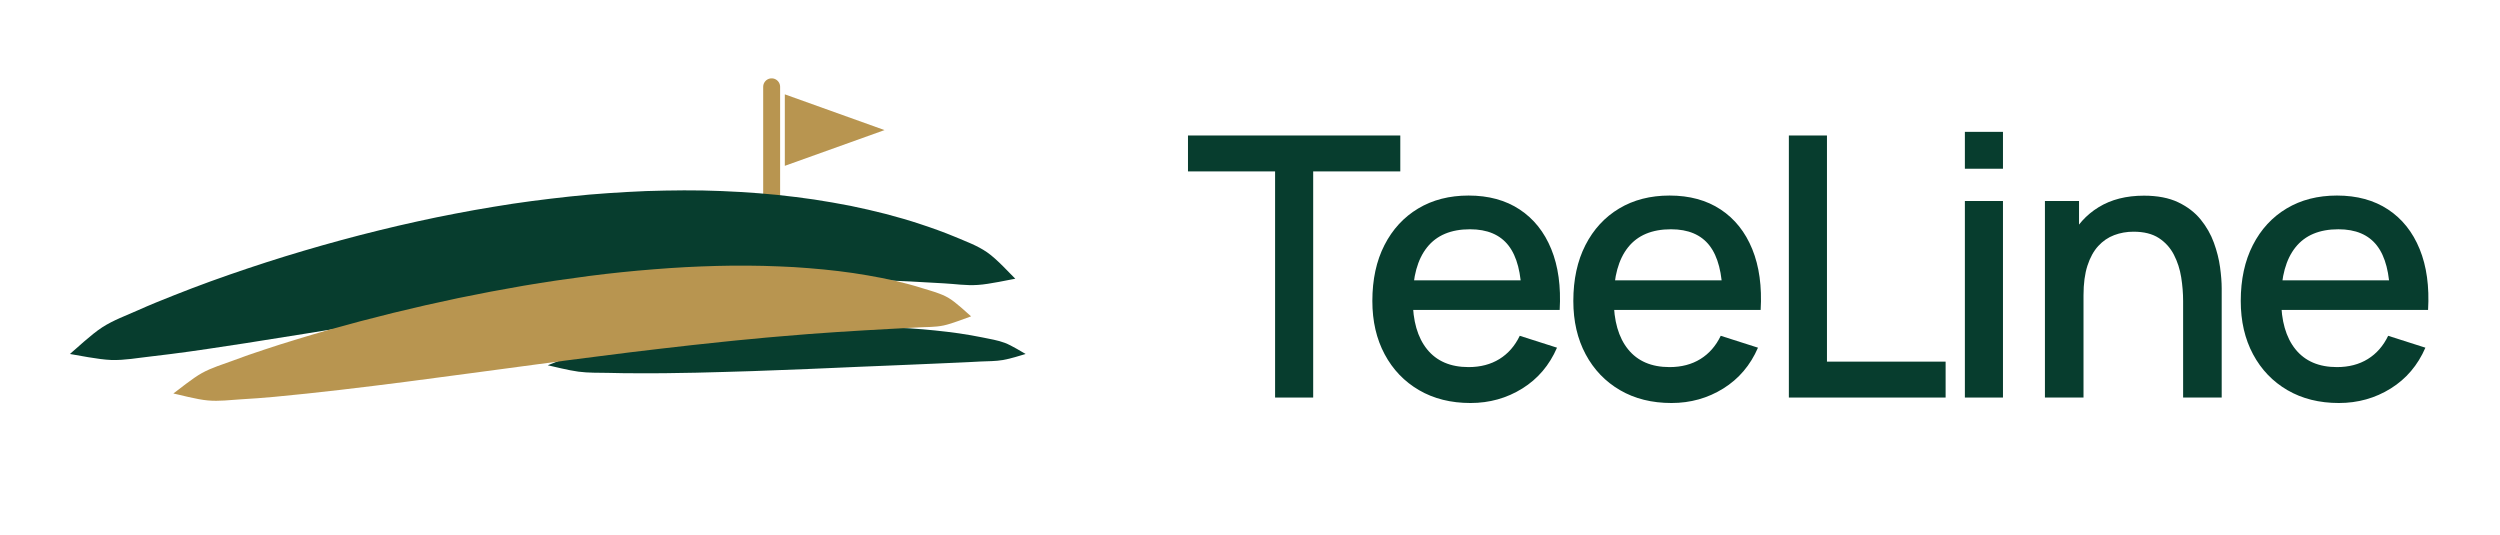
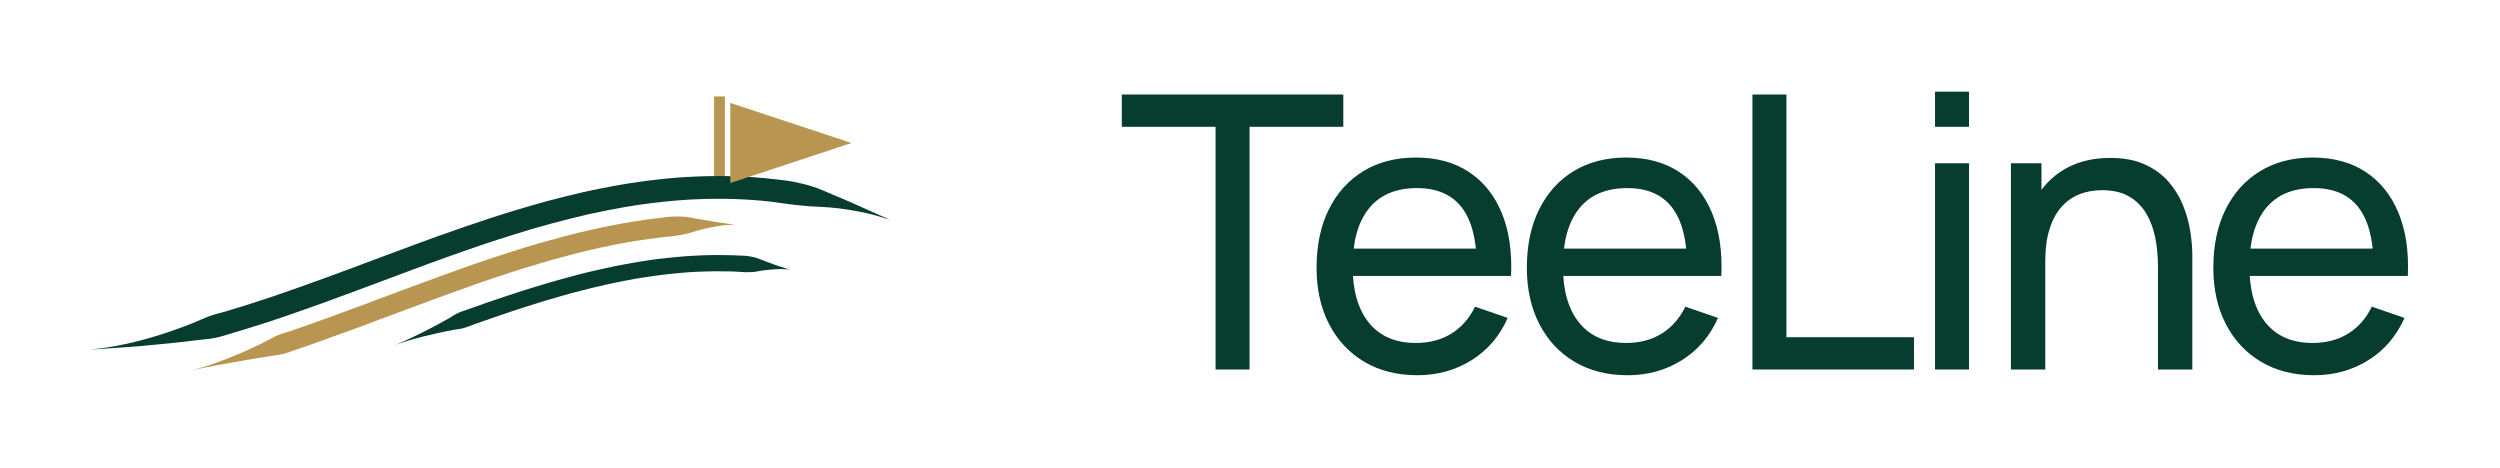
- <svg xmlns="http://www.w3.org/2000/svg" viewBox="0 0 1431 306" role="img" aria-labelledby="title">
-   <g transform="translate(40.0 40.000) scale(0.538462)">
-     <g>
-       <path d="M746 18v172" stroke="#B89550" stroke-width="18" stroke-linecap="round" />
-       <path d="M0.0 302.0 C7.4 303.1 29.9 307.9 44.2 308.4 C58.4 308.8 71.8 306.2 85.5 304.7 C99.2 303.2 112.9 301.3 126.5 299.5 C140.1 297.6 153.6 295.6 167.1 293.5 C180.7 291.5 194.2 289.4 207.6 287.2 C221.1 285.1 234.5 282.9 247.9 280.8 C261.3 278.6 274.7 276.5 288.1 274.3 C301.4 272.2 314.7 270.1 328.0 268.0 C341.2 265.9 354.4 263.8 367.6 261.8 C380.8 259.8 394.0 257.8 407.1 255.9 C420.2 253.9 433.2 252.0 446.2 250.2 C459.2 248.4 472.2 246.6 485.1 245.0 C498.0 243.3 510.9 241.7 523.7 240.1 C536.5 238.6 549.2 237.1 561.9 235.8 C574.7 234.4 587.3 233.1 599.9 232.0 C612.5 230.8 625.0 229.7 637.5 228.7 C650.0 227.7 662.4 226.8 674.8 226.1 C687.2 225.3 699.5 224.7 711.8 224.1 C724.1 223.6 736.3 223.1 748.5 222.8 C760.7 222.5 772.8 222.3 784.9 222.3 C797.0 222.2 809.0 222.3 821.0 222.5 C833.1 222.6 845.0 222.9 857.0 223.3 C869.0 223.8 880.9 224.3 892.9 224.9 C904.9 225.5 916.8 226.2 928.8 226.9 C940.9 227.5 952.5 229.5 965.2 228.6 C977.9 227.8 998.4 223.1 1005.0 222.0 L1005.0 222.0 1005.0 222.0 C1000.0 217.3 985.8 201.3 975.0 193.9 C964.3 186.5 952.2 182.3 940.5 177.3 C928.7 172.4 916.7 168.1 904.5 164.1 C892.3 160.0 880.0 156.5 867.5 153.2 C855.0 150.0 842.4 147.1 829.7 144.5 C816.9 142.0 804.1 139.8 791.2 137.8 C778.3 135.9 765.2 134.3 752.1 132.9 C739.1 131.6 725.9 130.6 712.7 129.8 C699.5 129.0 686.2 128.5 672.8 128.2 C659.5 128.0 646.1 128.0 632.7 128.3 C619.3 128.5 605.9 129.0 592.4 129.8 C578.9 130.5 565.4 131.5 551.9 132.6 C538.4 133.8 524.9 135.3 511.3 136.9 C497.8 138.5 484.2 140.3 470.7 142.3 C457.2 144.4 443.6 146.6 430.1 149.0 C416.5 151.4 403.0 154.1 389.5 156.8 C376.0 159.6 362.5 162.6 349.0 165.7 C335.6 168.8 322.1 172.2 308.7 175.6 C295.3 179.1 281.9 182.7 268.5 186.5 C255.2 190.3 241.9 194.2 228.6 198.3 C215.3 202.4 202.1 206.7 188.9 211.1 C175.8 215.5 162.6 220.1 149.6 224.8 C136.6 229.6 123.6 234.4 110.7 239.6 C97.8 244.7 84.9 249.9 72.2 255.6 C59.5 261.3 46.5 265.9 34.5 273.6 C22.5 281.3 5.8 297.3 0.0 302.0 Z" fill="#073D2E" />
-       <path d="M508.0 314.0 C513.4 315.1 529.8 319.4 540.6 320.8 C551.3 322.2 561.9 321.9 572.5 322.1 C583.0 322.4 593.5 322.5 604.0 322.5 C614.4 322.6 624.8 322.5 635.1 322.4 C645.4 322.2 655.7 322.1 665.8 321.9 C676.0 321.6 686.1 321.4 696.1 321.1 C706.1 320.8 716.0 320.5 725.9 320.2 C735.7 319.8 745.5 319.5 755.2 319.1 C764.8 318.7 774.4 318.4 783.9 318.0 C793.4 317.6 802.8 317.2 812.1 316.8 C821.4 316.4 830.5 316.0 839.6 315.6 C848.7 315.2 857.7 314.9 866.6 314.5 C875.5 314.1 884.3 313.7 892.9 313.4 C901.6 313.0 910.2 312.6 918.6 312.3 C927.1 311.9 935.4 311.6 943.7 311.2 C951.9 310.8 960.1 310.5 968.1 310.0 C976.2 309.6 984.0 309.8 992.0 308.4 C1000.0 307.1 1012.0 303.1 1016.0 302.0 L1016.0 302.0 1016.0 302.0 C1012.3 300.0 1001.5 293.1 993.9 290.2 C986.2 287.3 978.1 286.1 970.0 284.4 C961.9 282.7 953.7 281.4 945.3 280.1 C936.9 278.9 928.3 277.9 919.7 277.0 C911.1 276.1 902.3 275.4 893.4 274.8 C884.5 274.3 875.5 273.8 866.4 273.5 C857.3 273.2 848.1 273.0 838.9 273.0 C829.6 272.9 820.2 273.0 810.7 273.2 C801.3 273.3 791.7 273.6 782.1 274.0 C772.5 274.4 762.8 274.9 753.0 275.5 C743.2 276.1 733.4 276.8 723.5 277.6 C713.6 278.4 703.6 279.3 693.5 280.2 C683.5 281.2 673.4 282.3 663.2 283.4 C653.1 284.6 642.9 285.8 632.6 287.2 C622.4 288.5 612.1 289.9 601.7 291.5 C591.4 293.0 581.0 294.6 570.6 296.5 C560.1 298.3 549.6 299.6 539.2 302.5 C528.8 305.4 513.2 312.1 508.0 314.0 Z" fill="#073D2E" />
-       <path d="M110.0 344.0 C116.1 345.2 134.8 350.4 146.7 351.4 C158.7 352.5 170.2 350.9 181.9 350.2 C193.6 349.6 205.3 348.6 217.0 347.6 C228.7 346.5 240.3 345.3 252.0 344.1 C263.7 342.9 275.4 341.6 287.1 340.2 C298.7 338.9 310.4 337.4 322.1 336.0 C333.7 334.6 345.4 333.1 357.0 331.6 C368.6 330.1 380.2 328.5 391.8 327.0 C403.4 325.5 415.0 323.9 426.5 322.4 C438.0 320.9 449.5 319.3 460.9 317.8 C472.4 316.3 483.8 314.7 495.2 313.2 C506.5 311.7 517.8 310.2 529.1 308.7 C540.3 307.3 551.5 305.8 562.7 304.4 C573.8 303.0 584.9 301.6 595.9 300.2 C606.9 298.9 617.9 297.6 628.7 296.3 C639.6 295.0 650.4 293.8 661.1 292.6 C671.8 291.4 682.4 290.3 693.0 289.2 C703.5 288.1 714.0 287.0 724.4 286.1 C734.7 285.1 745.0 284.1 755.2 283.3 C765.4 282.4 775.5 281.6 785.5 280.8 C795.5 280.1 805.4 279.4 815.2 278.7 C825.0 278.1 834.7 277.5 844.3 276.9 C853.9 276.3 863.4 275.8 872.9 275.3 C882.3 274.8 891.7 274.4 901.0 273.8 C910.3 273.2 919.3 273.7 928.8 271.7 C938.3 269.7 953.1 263.6 958.0 262.0 L958.0 262.0 958.0 262.0 C954.0 258.7 942.3 247.2 933.7 242.2 C925.1 237.3 915.6 235.0 906.3 232.1 C896.9 229.1 887.3 226.6 877.6 224.3 C867.8 222.1 857.9 220.1 847.8 218.4 C837.7 216.6 827.5 215.2 817.1 213.9 C806.8 212.7 796.3 211.6 785.7 210.8 C775.2 209.9 764.5 209.3 753.7 208.9 C742.9 208.4 732.0 208.2 721.0 208.1 C710.1 208.0 699.0 208.1 687.9 208.4 C676.8 208.7 665.6 209.1 654.4 209.7 C643.1 210.3 631.8 211.1 620.5 212.0 C609.1 212.9 597.7 213.9 586.3 215.1 C574.8 216.3 563.3 217.6 551.8 219.1 C540.3 220.6 528.8 222.2 517.2 223.9 C505.6 225.6 494.0 227.5 482.5 229.4 C470.9 231.4 459.2 233.5 447.6 235.7 C436.0 237.9 424.4 240.2 412.8 242.6 C401.2 245.1 389.6 247.6 378.0 250.2 C366.4 252.9 354.9 255.6 343.3 258.4 C331.8 261.3 320.2 264.2 308.8 267.2 C297.3 270.3 285.8 273.4 274.4 276.6 C263.0 279.9 251.6 283.2 240.3 286.7 C229.0 290.1 217.7 293.7 206.6 297.4 C195.4 301.1 184.2 304.9 173.2 309.1 C162.2 313.2 151.1 316.4 140.5 322.2 C130.0 328.0 115.1 340.4 110.0 344.0 Z" fill="#B89550" />
-       <path d="M760 26 L866 64 L760 102 Z" fill="#B89550" />
-     </g>
+ <svg xmlns="http://www.w3.org/2000/svg" viewBox="0 0 1091 204" role="img" aria-labelledby="title">
+   <g transform="translate(38.961 10.926) scale(0.472216)" fill="none">
+     <path d="M582.4 66.0v86" stroke="#B89550" stroke-width="10" stroke-linecap="butt" />
+     <path d="M0.0 300.0 C2.7 299.8 10.9 299.3 16.4 298.9 C21.9 298.6 27.4 298.2 32.9 297.8 C38.4 297.4 43.9 297.0 49.4 296.5 C55.0 296.0 60.5 295.5 66.1 294.9 C71.7 294.4 77.3 293.8 82.9 293.2 C88.5 292.5 94.1 291.9 99.8 291.2 C105.4 290.5 111.2 290.2 116.8 289.0 C122.3 287.9 127.7 286.0 133.2 284.4 C138.7 282.8 144.1 281.1 149.6 279.4 C155.0 277.7 160.5 276.0 166.0 274.2 C171.4 272.4 176.9 270.5 182.3 268.7 C187.8 266.8 193.2 264.9 198.6 263.0 C204.1 261.1 209.5 259.1 215.0 257.2 C220.4 255.2 225.9 253.2 231.3 251.2 C236.7 249.2 242.2 247.2 247.6 245.2 C253.1 243.1 258.5 241.1 263.9 239.1 C269.4 237.0 274.8 235.0 280.3 233.0 C285.7 230.9 291.2 228.9 296.6 226.9 C302.0 224.8 307.5 222.8 313.0 220.8 C318.4 218.8 323.9 216.9 329.3 214.9 C334.8 212.9 340.2 211.0 345.7 209.1 C351.2 207.2 356.6 205.3 362.1 203.4 C367.6 201.6 373.1 199.8 378.5 198.0 C384.0 196.2 389.5 194.5 395.0 192.8 C400.5 191.1 406.0 189.4 411.5 187.8 C417.0 186.2 422.5 184.7 428.0 183.2 C433.6 181.7 439.1 180.3 444.6 178.9 C450.1 177.5 455.7 176.2 461.2 174.9 C466.8 173.7 472.3 172.5 477.9 171.4 C483.4 170.3 489.0 169.3 494.6 168.3 C500.2 167.3 505.7 166.5 511.3 165.7 C516.9 164.9 522.5 164.2 528.2 163.6 C533.8 162.9 539.4 162.4 545.0 162.0 C550.7 161.5 556.3 161.2 562.0 161.0 C567.6 160.7 573.3 160.6 579.0 160.6 C584.6 160.5 590.3 160.6 596.0 160.8 C601.8 161.0 607.5 161.3 613.2 161.7 C618.9 162.1 624.7 162.6 630.5 163.3 C636.2 164.0 642.0 165.0 647.8 165.7 C653.6 166.4 659.5 167.0 665.5 167.5 C671.5 168.0 677.7 168.0 683.8 168.5 C690.0 169.0 696.2 169.8 702.4 170.8 C708.7 171.8 715.0 173.0 721.2 174.5 C727.5 176.0 736.9 179.1 740.0 180.0 L740.0 180.0 740.0 180.0 C737.0 178.7 728.0 174.7 722.1 172.0 C716.1 169.4 710.3 166.7 704.4 164.1 C698.5 161.5 692.7 159.0 686.8 156.6 C680.9 154.1 675.1 151.4 669.1 149.5 C663.2 147.5 657.1 146.1 651.1 144.9 C645.0 143.7 638.9 143.1 632.8 142.4 C626.8 141.7 620.8 141.2 614.7 140.7 C608.7 140.3 602.7 140.0 596.7 139.8 C590.8 139.6 584.8 139.5 578.9 139.6 C572.9 139.6 567.0 139.7 561.1 140.0 C555.2 140.2 549.3 140.6 543.4 141.0 C537.5 141.5 531.7 142.0 525.9 142.7 C520.0 143.3 514.2 144.1 508.4 144.9 C502.6 145.7 496.8 146.6 491.0 147.6 C485.3 148.6 479.5 149.7 473.8 150.8 C468.0 151.9 462.3 153.2 456.6 154.4 C450.9 155.7 445.2 157.1 439.5 158.5 C433.9 159.9 428.2 161.4 422.5 162.9 C416.9 164.4 411.3 166.0 405.6 167.7 C400.0 169.3 394.4 171.0 388.8 172.7 C383.2 174.4 377.6 176.2 372.1 178.0 C366.5 179.8 360.9 181.7 355.4 183.6 C349.8 185.4 344.3 187.3 338.8 189.3 C333.2 191.2 327.7 193.2 322.2 195.1 C316.7 197.1 311.2 199.1 305.7 201.1 C300.2 203.1 294.8 205.2 289.3 207.2 C283.8 209.2 278.4 211.2 272.9 213.3 C267.5 215.3 262.0 217.4 256.6 219.4 C251.1 221.4 245.7 223.5 240.3 225.5 C234.9 227.5 229.4 229.5 224.0 231.5 C218.6 233.5 213.2 235.5 207.8 237.4 C202.4 239.4 197.0 241.3 191.6 243.2 C186.3 245.1 180.9 247.0 175.5 248.8 C170.1 250.7 164.8 252.5 159.4 254.2 C154.0 256.0 148.7 257.7 143.3 259.4 C137.9 261.1 132.6 262.7 127.2 264.3 C121.9 265.9 116.5 267.1 111.2 269.0 C106.0 270.8 100.9 273.4 95.8 275.4 C90.6 277.5 85.4 279.5 80.1 281.3 C74.9 283.2 69.7 284.9 64.4 286.6 C59.1 288.2 53.8 289.8 48.5 291.2 C43.2 292.6 37.8 293.9 32.5 295.0 C27.1 296.2 21.7 297.2 16.3 298.0 C10.9 298.9 2.7 299.7 0.0 300.0 Z" fill="#073D2E" />
+     <path d="M282.2 295.8 C283.7 295.3 288.1 293.7 291.1 292.8 C294.1 291.8 297.1 291.0 300.1 290.1 C303.2 289.3 306.2 288.5 309.2 287.7 C312.3 286.9 315.3 286.2 318.4 285.5 C321.4 284.8 324.5 284.1 327.5 283.5 C330.6 282.9 333.6 282.3 336.7 281.7 C339.7 281.1 342.9 280.9 345.9 280.1 C348.8 279.3 351.6 278.1 354.5 277.0 C357.4 276.0 360.2 275.0 363.1 274.0 C365.9 273.0 368.8 272.0 371.6 271.0 C374.5 270.0 377.3 269.1 380.1 268.1 C382.9 267.1 385.8 266.2 388.6 265.2 C391.4 264.3 394.2 263.4 397.0 262.4 C399.9 261.5 402.7 260.6 405.5 259.7 C408.3 258.8 411.1 258.0 413.8 257.1 C416.6 256.2 419.4 255.4 422.2 254.5 C425.0 253.7 427.8 252.9 430.5 252.1 C433.3 251.3 436.1 250.5 438.8 249.7 C441.6 248.9 444.3 248.2 447.1 247.4 C449.8 246.7 452.6 246.0 455.3 245.3 C458.1 244.6 460.8 243.9 463.5 243.2 C466.3 242.5 469.0 241.9 471.7 241.3 C474.4 240.6 477.1 240.0 479.9 239.4 C482.6 238.8 485.3 238.3 488.0 237.7 C490.7 237.2 493.4 236.6 496.1 236.1 C498.8 235.6 501.4 235.1 504.1 234.6 C506.8 234.2 509.5 233.7 512.2 233.3 C514.8 232.9 517.5 232.5 520.2 232.1 C522.8 231.7 525.5 231.4 528.1 231.0 C530.8 230.7 533.4 230.4 536.1 230.1 C538.7 229.8 541.4 229.5 544.0 229.3 C546.7 229.0 549.3 228.8 551.9 228.6 C554.6 228.4 557.2 228.3 559.8 228.1 C562.4 228.0 565.1 227.9 567.7 227.8 C570.3 227.7 572.9 227.6 575.5 227.6 C578.2 227.6 580.8 227.5 583.4 227.6 C586.0 227.6 588.6 227.6 591.2 227.7 C593.8 227.7 596.4 227.8 599.1 228.0 C601.7 228.1 604.3 228.4 606.9 228.4 C609.5 228.4 612.1 228.4 614.8 228.1 C617.5 227.8 620.2 227.1 622.9 226.7 C625.6 226.4 628.3 226.1 631.1 225.9 C633.8 225.6 636.6 225.5 639.3 225.5 C642.0 225.5 646.1 225.9 647.5 226.0 L647.5 226.0 647.5 226.0 C646.2 225.6 642.2 224.5 639.6 223.6 C637.0 222.8 634.4 221.9 631.8 220.9 C629.1 220.0 626.5 219.0 623.9 218.0 C621.3 217.0 618.7 215.8 616.0 215.0 C613.3 214.3 610.6 213.8 607.9 213.4 C605.2 213.1 602.5 213.1 599.8 213.0 C597.0 212.8 594.3 212.7 591.6 212.7 C588.9 212.6 586.2 212.6 583.5 212.6 C580.8 212.5 578.0 212.6 575.3 212.6 C572.6 212.6 569.9 212.7 567.2 212.8 C564.4 212.9 561.7 213.0 559.0 213.2 C556.3 213.3 553.6 213.5 550.8 213.7 C548.1 213.9 545.4 214.1 542.7 214.4 C539.9 214.6 537.2 214.9 534.5 215.2 C531.7 215.5 529.0 215.8 526.3 216.1 C523.5 216.5 520.8 216.9 518.0 217.2 C515.3 217.6 512.5 218.1 509.8 218.5 C507.0 218.9 504.3 219.4 501.5 219.9 C498.8 220.4 496.0 220.9 493.3 221.4 C490.5 221.9 487.7 222.5 485.0 223.0 C482.2 223.6 479.4 224.2 476.7 224.8 C473.9 225.4 471.1 226.0 468.3 226.7 C465.5 227.3 462.8 228.0 460.0 228.6 C457.2 229.3 454.4 230.0 451.6 230.7 C448.8 231.5 446.0 232.2 443.2 233.0 C440.4 233.7 437.6 234.5 434.8 235.3 C432.0 236.1 429.2 236.9 426.3 237.7 C423.5 238.5 420.7 239.3 417.9 240.2 C415.1 241.0 412.2 241.9 409.4 242.8 C406.6 243.6 403.7 244.5 400.9 245.4 C398.1 246.3 395.2 247.3 392.4 248.2 C389.5 249.1 386.7 250.0 383.8 251.0 C381.0 252.0 378.1 252.9 375.3 253.9 C372.4 254.9 369.6 255.9 366.7 256.8 C363.8 257.8 361.0 258.8 358.1 259.9 C355.2 260.9 352.3 261.9 349.4 262.9 C346.6 264.0 343.6 264.8 340.8 266.1 C338.0 267.4 335.4 269.2 332.7 270.8 C330.0 272.3 327.2 273.9 324.5 275.4 C321.8 276.9 319.0 278.3 316.2 279.8 C313.5 281.3 310.7 282.7 307.9 284.1 C305.1 285.5 302.3 286.9 299.4 288.2 C296.6 289.6 293.8 290.9 290.9 292.2 C288.0 293.4 283.6 295.2 282.2 295.8 Z" fill="#073D2E" />
+     <path d="M93.9 319.3 C95.9 318.8 101.9 317.5 105.9 316.7 C109.9 315.9 113.9 315.2 117.9 314.4 C122.0 313.7 126.0 312.9 130.1 312.2 C134.1 311.5 138.2 310.8 142.2 310.1 C146.3 309.4 150.4 308.7 154.5 308.0 C158.6 307.3 162.7 306.6 166.8 306.0 C170.9 305.3 175.1 304.9 179.1 304.0 C183.1 303.0 186.9 301.4 190.8 300.1 C194.7 298.8 198.6 297.4 202.5 296.1 C206.4 294.7 210.2 293.4 214.1 292.0 C218.0 290.6 221.8 289.2 225.7 287.8 C229.6 286.4 233.4 285.0 237.3 283.6 C241.1 282.2 244.9 280.8 248.8 279.4 C252.6 278.0 256.4 276.5 260.3 275.1 C264.1 273.7 267.9 272.3 271.7 270.8 C275.5 269.4 279.4 268.0 283.2 266.6 C287.0 265.1 290.8 263.7 294.6 262.3 C298.4 260.9 302.2 259.5 306.0 258.1 C309.7 256.7 313.5 255.3 317.3 253.9 C321.1 252.5 324.9 251.1 328.7 249.7 C332.4 248.3 336.2 247.0 340.0 245.6 C343.7 244.3 347.5 242.9 351.3 241.6 C355.0 240.3 358.8 238.9 362.6 237.6 C366.3 236.3 370.1 235.1 373.8 233.8 C377.6 232.5 381.3 231.3 385.1 230.1 C388.8 228.8 392.5 227.6 396.3 226.4 C400.0 225.3 403.7 224.1 407.5 223.0 C411.2 221.8 414.9 220.7 418.7 219.6 C422.4 218.5 426.1 217.4 429.8 216.4 C433.6 215.4 437.3 214.3 441.0 213.4 C444.7 212.4 448.4 211.4 452.1 210.5 C455.9 209.6 459.6 208.7 463.3 207.8 C467.0 206.9 470.7 206.1 474.4 205.3 C478.1 204.5 481.8 203.7 485.5 203.0 C489.2 202.3 492.9 201.6 496.6 200.9 C500.3 200.3 504.0 199.7 507.7 199.1 C511.4 198.5 515.1 198.0 518.8 197.5 C522.4 197.0 526.1 196.5 529.8 196.1 C533.5 195.6 537.2 195.5 540.9 194.9 C544.6 194.4 548.2 193.8 551.9 192.9 C555.5 192.1 559.2 190.7 562.9 189.7 C566.5 188.7 570.2 187.8 574.0 187.1 C577.7 186.3 581.5 185.7 585.2 185.2 C589.0 184.7 594.7 184.5 596.6 184.3 L596.6 184.3 596.6 184.3 C594.7 184.1 589.0 183.5 585.2 182.9 C581.5 182.4 577.7 181.8 573.9 181.1 C570.1 180.5 566.2 179.8 562.4 179.2 C558.6 178.5 554.7 177.6 550.8 177.2 C547.0 176.9 543.1 176.8 539.2 177.0 C535.4 177.2 531.6 177.7 527.8 178.2 C524.0 178.6 520.1 179.1 516.3 179.6 C512.5 180.1 508.7 180.7 504.9 181.3 C501.1 181.9 497.3 182.5 493.4 183.2 C489.6 183.9 485.8 184.6 482.0 185.4 C478.2 186.1 474.4 186.9 470.6 187.7 C466.8 188.5 463.0 189.4 459.2 190.3 C455.4 191.2 451.6 192.1 447.8 193.0 C444.0 194.0 440.2 195.0 436.4 196.0 C432.6 197.0 428.8 198.0 425.0 199.1 C421.2 200.1 417.4 201.2 413.6 202.3 C409.8 203.4 406.0 204.6 402.2 205.7 C398.4 206.9 394.6 208.1 390.8 209.3 C387.0 210.5 383.2 211.7 379.4 213.0 C375.7 214.2 371.9 215.5 368.1 216.7 C364.3 218.0 360.5 219.3 356.7 220.6 C352.9 221.9 349.1 223.3 345.3 224.6 C341.5 225.9 337.7 227.3 333.9 228.7 C330.1 230.0 326.3 231.4 322.5 232.8 C318.7 234.2 314.9 235.6 311.1 237.0 C307.3 238.4 303.5 239.8 299.7 241.2 C295.9 242.6 292.1 244.0 288.3 245.4 C284.5 246.9 280.7 248.3 276.9 249.7 C273.0 251.1 269.2 252.6 265.4 254.0 C261.6 255.4 257.8 256.8 254.0 258.3 C250.2 259.7 246.3 261.1 242.5 262.5 C238.7 263.9 234.9 265.3 231.1 266.7 C227.2 268.1 223.4 269.5 219.6 270.9 C215.7 272.3 211.9 273.7 208.1 275.0 C204.2 276.4 200.4 277.8 196.6 279.1 C192.7 280.4 188.9 281.8 185.0 283.1 C181.2 284.4 177.2 285.4 173.5 287.0 C169.7 288.6 166.2 290.8 162.5 292.7 C158.8 294.5 155.1 296.3 151.4 298.0 C147.7 299.8 143.9 301.5 140.2 303.1 C136.4 304.7 132.6 306.3 128.8 307.8 C125.0 309.3 121.2 310.7 117.3 312.1 C113.5 313.5 109.6 314.8 105.7 316.0 C101.8 317.2 95.8 318.7 93.9 319.3 Z" fill="#B89550" />
+     <path d="M592.4 72.0 L704.4 109.0 L592.4 146.0 Z" fill="#B89550" />
  </g>
  <g fill="#073D2E">
-     <path d="M498.67 0.00V1242.66H20.00V1440.00H1186.67V1242.66H708.00V0.00Z" transform="translate(677.917 227.556) scale(0.104167 -0.104167)" />
-     <path d="M619.33 -30.00Q457.67 -30.00 336.50 40.67Q215.33 111.33 147.67 237.67Q80.00 364.00 80.00 530.67Q80.00 707.67 146.50 837.67Q213.00 967.67 331.83 1038.83Q450.67 1110.00 608.67 1110.00Q773.67 1110.00 889.67 1033.33Q1005.67 956.67 1063.17 815.67Q1120.67 674.67 1109.33 481.33H900.00V557.33Q898.00 745.00 828.50 834.83Q759.00 924.66 616.67 924.66Q460.00 924.66 381.00 825.83Q302.00 727.00 302.00 540.00Q302.00 362.33 381.00 264.84Q460.00 167.34 608.67 167.34Q706.67 167.34 778.33 211.67Q850.00 256.00 890.00 339.33L1094.67 274.00Q1032.00 129.33 904.00 49.67Q776.00 -30.00 619.33 -30.00ZM234.00 481.33V644.00H1004.67V481.33Z" transform="translate(777.201 227.556) scale(0.104167 -0.104167)" />
-     <path d="M619.33 -30.00Q457.67 -30.00 336.50 40.67Q215.33 111.33 147.67 237.67Q80.00 364.00 80.00 530.67Q80.00 707.67 146.50 837.67Q213.00 967.67 331.83 1038.83Q450.67 1110.00 608.67 1110.00Q773.67 1110.00 889.67 1033.33Q1005.67 956.67 1063.17 815.67Q1120.67 674.67 1109.33 481.33H900.00V557.33Q898.00 745.00 828.50 834.83Q759.00 924.66 616.67 924.66Q460.00 924.66 381.00 825.83Q302.00 727.00 302.00 540.00Q302.00 362.33 381.00 264.84Q460.00 167.34 608.67 167.34Q706.67 167.34 778.33 211.67Q850.00 256.00 890.00 339.33L1094.67 274.00Q1032.00 129.33 904.00 49.67Q776.00 -30.00 619.33 -30.00ZM234.00 481.33V644.00H1004.67V481.33Z" transform="translate(892.240 227.556) scale(0.104167 -0.104167)" />
-     <path d="M160.00 0.00V1440.00H369.34V197.34H1021.34V0.00Z" transform="translate(1007.279 227.556) scale(0.104167 -0.104167)" />
-     <path d="M160.00 1257.33V1460.00H369.34V1257.33ZM160.00 0.00V1080.00H369.34V0.00Z" transform="translate(1108.027 227.556) scale(0.104167 -0.104167)" />
-     <path d="M898.00 0.00V530.67Q898.00 594.00 887.50 660.50Q877.00 727.00 847.67 784.16Q818.33 841.33 764.83 876.33Q711.33 911.33 625.33 911.33Q569.00 911.33 519.17 892.50Q469.34 873.66 431.67 832.66Q394.00 791.67 372.34 725.00Q350.67 658.33 350.67 562.00L220.67 610.67Q220.67 757.67 275.67 870.17Q330.67 982.67 433.84 1046.00Q537.00 1109.33 682.67 1109.33Q794.67 1109.33 870.84 1073.00Q947.00 1036.67 994.50 978.17Q1042.00 919.67 1067.00 851.00Q1092.00 782.33 1101.00 716.17Q1110.00 650.00 1110.00 600.00V0.00ZM138.67 0.00V1080.00H326.00V768.00H350.67V0.00Z" transform="translate(1156.074 227.556) scale(0.104167 -0.104167)" />
-     <path d="M619.33 -30.00Q457.67 -30.00 336.50 40.67Q215.33 111.33 147.67 237.67Q80.00 364.00 80.00 530.67Q80.00 707.67 146.50 837.67Q213.00 967.67 331.83 1038.83Q450.67 1110.00 608.67 1110.00Q773.67 1110.00 889.67 1033.33Q1005.67 956.67 1063.17 815.67Q1120.67 674.67 1109.33 481.33H900.00V557.33Q898.00 745.00 828.50 834.83Q759.00 924.66 616.67 924.66Q460.00 924.66 381.00 825.83Q302.00 727.00 302.00 540.00Q302.00 362.33 381.00 264.84Q460.00 167.34 608.67 167.34Q706.67 167.34 778.33 211.67Q850.00 256.00 890.00 339.33L1094.67 274.00Q1032.00 129.33 904.00 49.67Q776.00 -30.00 619.33 -30.00ZM234.00 481.33V644.00H1004.67V481.33Z" transform="translate(1274.271 227.556) scale(0.104167 -0.104167)" />
+     <path d="M511.00 0.00V1271.00H20.00V1440.00H1180.00V1271.00H689.00V0.00Z" transform="translate(487.883 161.250) scale(0.083333 -0.083333)" />
+     <path d="M608.00 -30.00Q448.50 -30.00 330.00 40.25Q211.50 110.50 145.75 237.25Q80.00 364.00 80.00 533.00Q80.00 710.00 144.75 839.50Q209.50 969.00 326.25 1039.50Q443.00 1110.00 600.00 1110.00Q762.50 1110.00 877.00 1035.00Q991.50 960.00 1049.25 821.00Q1107.00 682.00 1098.50 490.00H919.00V554.00Q916.00 753.00 838.00 851.50Q760.00 950.00 606.00 950.00Q440.50 950.00 354.75 844.00Q269.00 738.00 269.00 540.00Q269.00 349.00 354.75 244.00Q440.50 139.00 600.00 139.00Q707.00 139.00 786.00 188.00Q865.00 237.00 910.00 329.00L1081.00 270.00Q1017.50 127.00 891.25 48.50Q765.00 -30.00 608.00 -30.00ZM209.00 490.00V633.00H1007.00V490.00Z" transform="translate(567.883 161.250) scale(0.083333 -0.083333)" />
+     <path d="M608.00 -30.00Q448.50 -30.00 330.00 40.25Q211.50 110.50 145.75 237.25Q80.00 364.00 80.00 533.00Q80.00 710.00 144.75 839.50Q209.50 969.00 326.25 1039.50Q443.00 1110.00 600.00 1110.00Q762.50 1110.00 877.00 1035.00Q991.50 960.00 1049.25 821.00Q1107.00 682.00 1098.50 490.00H919.00V554.00Q916.00 753.00 838.00 851.50Q760.00 950.00 606.00 950.00Q440.50 950.00 354.75 844.00Q269.00 738.00 269.00 540.00Q269.00 349.00 354.75 244.00Q440.50 139.00 600.00 139.00Q707.00 139.00 786.00 188.00Q865.00 237.00 910.00 329.00L1081.00 270.00Q1017.50 127.00 891.25 48.50Q765.00 -30.00 608.00 -30.00ZM209.00 490.00V633.00H1007.00V490.00Z" transform="translate(659.654 161.250) scale(0.083333 -0.083333)" />
+     <path d="M160.00 0.00V1440.00H338.00V169.00H1006.00V0.00Z" transform="translate(751.425 161.250) scale(0.083333 -0.083333)" />
+     <path d="M160.00 1271.00V1455.00H338.00V1271.00ZM160.00 0.00V1080.00H338.00V0.00Z" transform="translate(831.113 161.250) scale(0.083333 -0.083333)" />
+     <path d="M909.00 0.00V541.00Q909.00 617.50 895.25 688.50Q881.50 759.50 848.00 816.25Q814.50 873.00 758.00 906.00Q701.50 939.00 616.00 939.00Q549.00 939.00 494.25 916.25Q439.50 893.50 400.50 847.75Q361.50 802.00 340.25 732.50Q319.00 663.00 319.00 569.00L202.00 605.00Q202.00 761.50 258.50 874.25Q315.00 987.00 417.50 1047.50Q520.00 1108.00 659.00 1108.00Q763.50 1108.00 837.75 1075.00Q912.00 1042.00 961.00 987.25Q1010.00 932.50 1038.00 865.25Q1066.00 798.00 1077.50 728.25Q1089.00 658.50 1089.00 597.00V0.00ZM139.00 0.00V1080.00H299.00V791.00H319.00V0.00Z" transform="translate(865.982 161.250) scale(0.083333 -0.083333)" />
+     <path d="M608.00 -30.00Q448.50 -30.00 330.00 40.25Q211.50 110.50 145.75 237.25Q80.00 364.00 80.00 533.00Q80.00 710.00 144.75 839.50Q209.50 969.00 326.25 1039.50Q443.00 1110.00 600.00 1110.00Q762.50 1110.00 877.00 1035.00Q991.50 960.00 1049.25 821.00Q1107.00 682.00 1098.50 490.00H919.00V554.00Q916.00 753.00 838.00 851.50Q760.00 950.00 606.00 950.00Q440.50 950.00 354.75 844.00Q269.00 738.00 269.00 540.00Q269.00 349.00 354.75 244.00Q440.50 139.00 600.00 139.00Q707.00 139.00 786.00 188.00Q865.00 237.00 910.00 329.00L1081.00 270.00Q1017.50 127.00 891.25 48.50Q765.00 -30.00 608.00 -30.00ZM209.00 490.00V633.00H1007.00V490.00Z" transform="translate(959.238 161.250) scale(0.083333 -0.083333)" />
  </g>
</svg>
